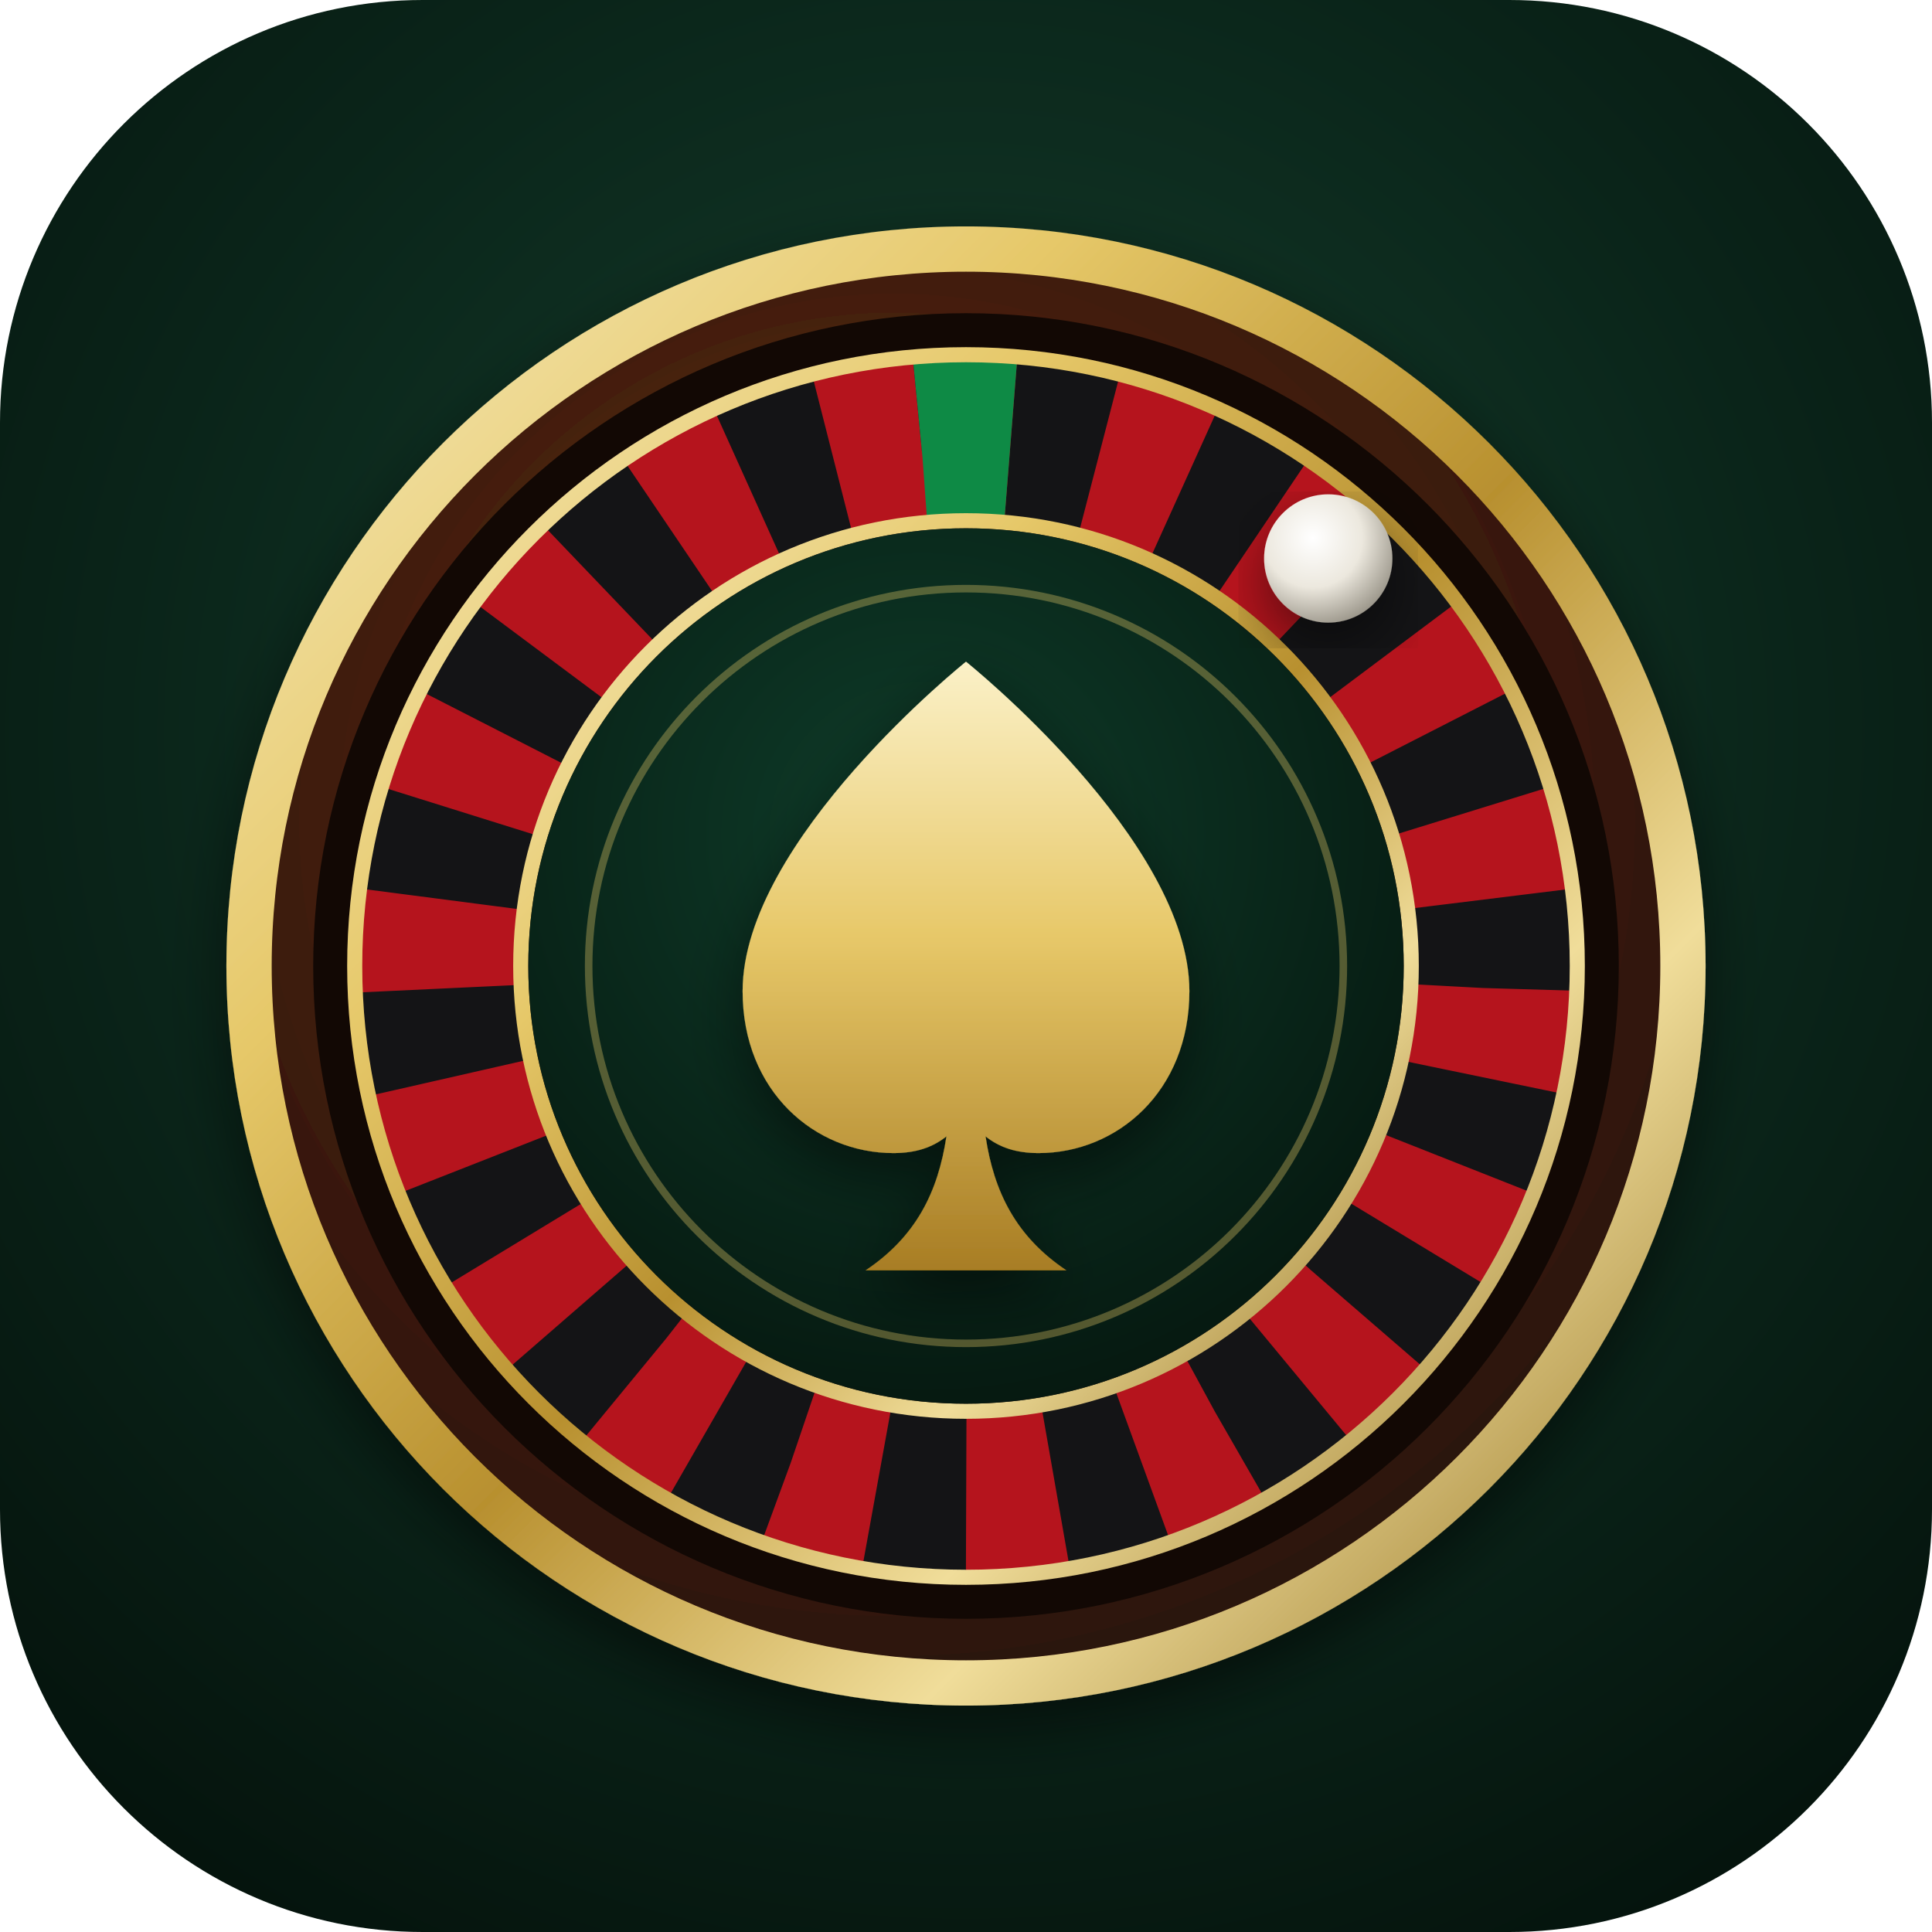
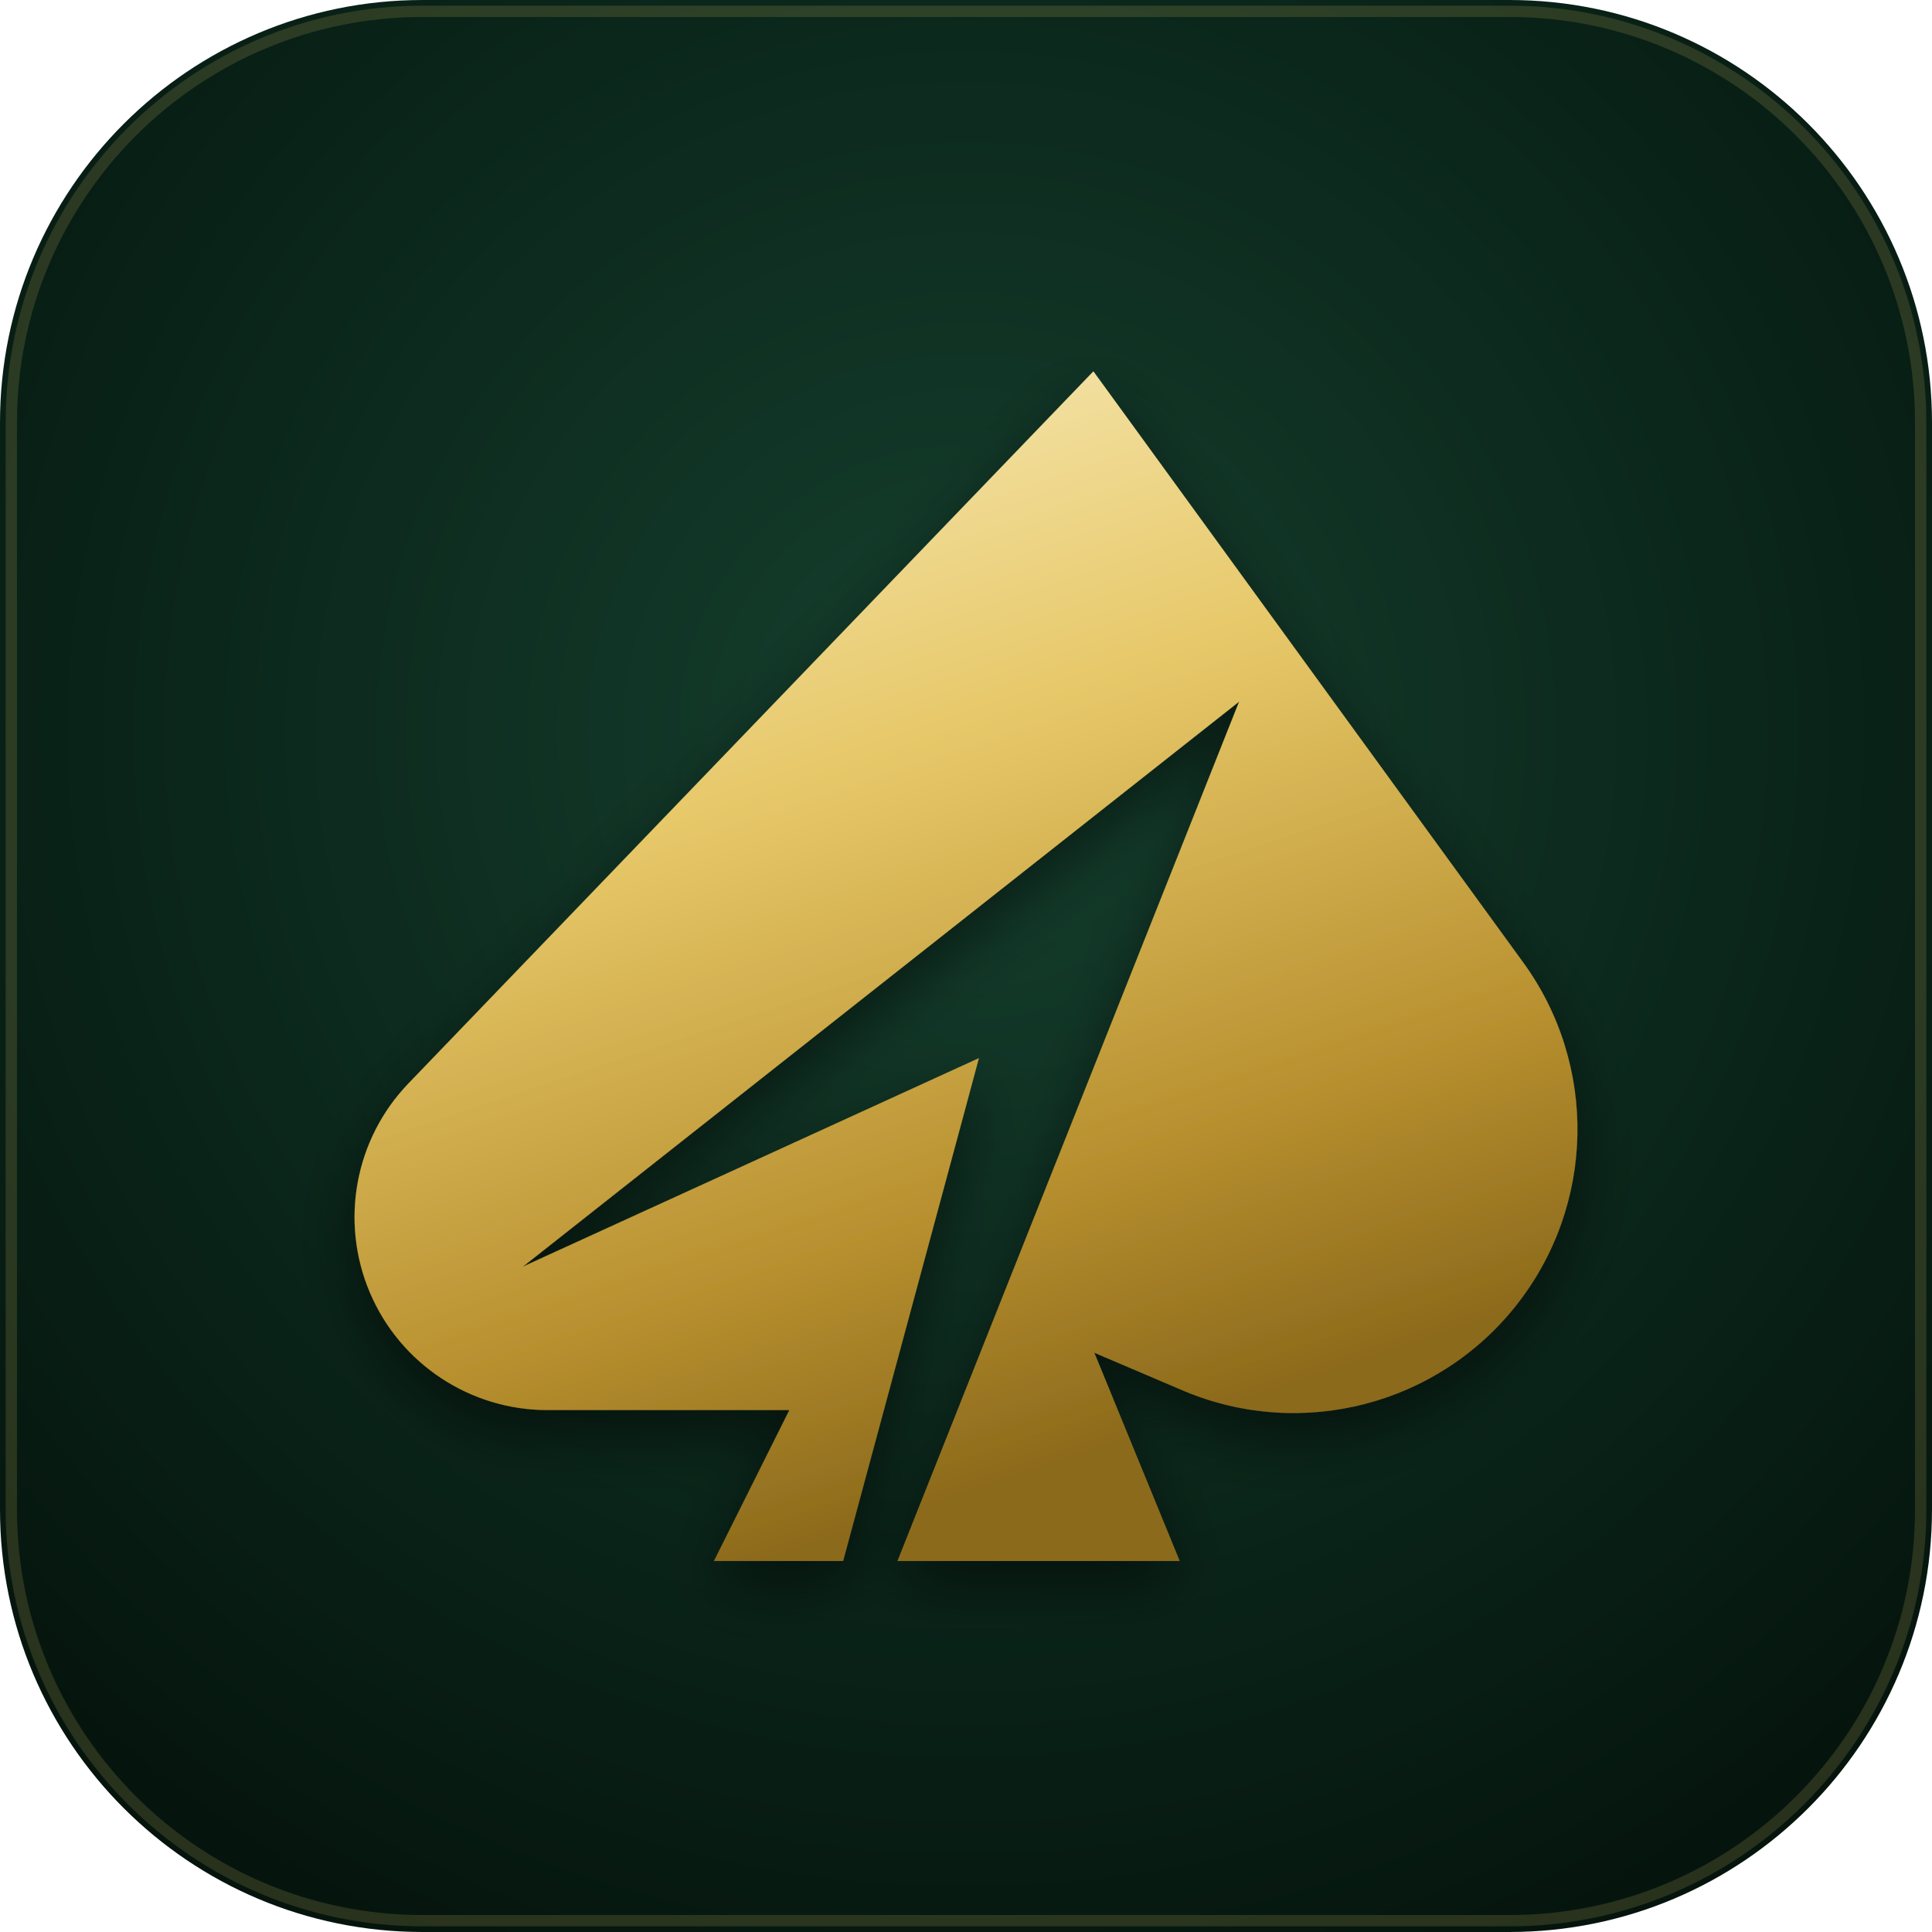
<svg xmlns="http://www.w3.org/2000/svg" viewBox="0 0 512 512" width="512" height="512">
  <defs>
    <radialGradient id="bg" cx="50%" cy="38%" r="75%">
      <stop offset="0%" stop-color="#15402e" />
      <stop offset="58%" stop-color="#0a2419" />
      <stop offset="100%" stop-color="#04110b" />
    </radialGradient>
-     <linearGradient id="ring" x1="0" y1="0" x2="1" y2="1">
-       <stop offset="0%" stop-color="#f7ecc0" />
-       <stop offset="28%" stop-color="#e6c869" />
-       <stop offset="52%" stop-color="#b8902f" />
-       <stop offset="74%" stop-color="#f0dd9a" />
+     <linearGradient id="gold" x1="0" y1="0" x2=".35" y2="1">
+       <stop offset="0%" stop-color="#fbf1c8" />
+       <stop offset="42%" stop-color="#e7c869" />
+       <stop offset="78%" stop-color="#b8902f" />
      <stop offset="100%" stop-color="#8c6a1c" />
    </linearGradient>
-     <radialGradient id="bowl" cx="45%" cy="40%" r="60%">
-       <stop offset="0%" stop-color="#6b3418" />
-       <stop offset="100%" stop-color="#2a1107" />
-     </radialGradient>
-     <radialGradient id="felt" cx="45%" cy="35%" r="70%">
-       <stop offset="0%" stop-color="#0f3d2a" />
-       <stop offset="100%" stop-color="#05170f" />
-     </radialGradient>
-     <linearGradient id="spade" x1="0" y1="0" x2="0" y2="1">
-       <stop offset="0%" stop-color="#fbf1c8" />
-       <stop offset="45%" stop-color="#e7c869" />
-       <stop offset="100%" stop-color="#a87d24" />
-     </linearGradient>
-     <radialGradient id="ball" cx="38%" cy="34%" r="70%">
-       <stop offset="0%" stop-color="#ffffff" />
-       <stop offset="55%" stop-color="#ece8de" />
-       <stop offset="100%" stop-color="#9c978b" />
-     </radialGradient>
    <filter id="soft" x="-20%" y="-20%" width="140%" height="140%">
-       <feDropShadow dx="0" dy="6" stdDeviation="8" flood-color="#000" flood-opacity=".5" />
+       <feDropShadow dx="0" dy="8" stdDeviation="10" flood-color="#000" flood-opacity=".5" />
    </filter>
  </defs>
-   <rect width="512" height="512" rx="112" fill="url(#bg)" />
-   <g filter="url(#soft)">
-     <circle cx="256" cy="256" r="190" fill="url(#bowl)" />
-     <circle cx="256" cy="256" r="190" fill="none" stroke="url(#ring)" stroke-width="12" />
-   </g>
-   <circle cx="256" cy="256" r="168" fill="none" stroke="#120804" stroke-width="10" />
-   <g transform="rotate(-94.865 256 256)">
-     <circle cx="256" cy="256" r="140" fill="none" stroke="#141416" stroke-width="44" />
-     <circle cx="256" cy="256" r="140" fill="none" stroke="#b5141d" stroke-width="44" stroke-dasharray="23.774 23.774" />
-     <circle cx="256" cy="256" r="140" fill="none" stroke="#0e8a45" stroke-width="44" stroke-dasharray="23.774 855.86" />
-   </g>
-   <circle cx="256" cy="256" r="162" fill="none" stroke="url(#ring)" stroke-width="4" />
-   <circle cx="256" cy="256" r="118" fill="none" stroke="url(#ring)" stroke-width="4" />
-   <circle cx="256" cy="256" r="116" fill="url(#felt)" />
-   <circle cx="256" cy="256" r="100" fill="none" stroke="#e6c869" stroke-opacity=".35" stroke-width="2" />
-   <g filter="url(#soft)">
-     <path fill="url(#spade)" transform="translate(256 256) scale(.74) translate(-256 -259)" d="M256 150       C256 150 336 214 336 268       C336 304 310 326 282 326       C274 326 268 324 263 320       C266 340 274 356 292 368       L220 368       C238 356 246 340 249 320       C244 324 238 326 230 326       C202 326 176 304 176 268       C176 214 256 150 256 150 Z" />
-   </g>
-   <g filter="url(#soft)">
-     <circle cx="352" cy="148" r="17" fill="url(#ball)" />
+   <rect id="tile" width="512" height="512" rx="112" fill="url(#bg)" />
+   <rect id="rim" x="3" y="3" width="506" height="506" rx="109" fill="none" stroke="#e6c869" stroke-opacity=".16" stroke-width="3" />
+   <g id="mark" transform="translate(256 256) scale(.8) translate(-202.5 -197)" filter="url(#soft)">
+     <path fill="url(#gold)" d="M244.7 0L387 195.7A94 94 0 0 1 275 337.9L245 325.1L273.3 394.1L179.8 394.1L293 109.4L55.7 296.6L206.8 227.5L161.8 394.1L119 394.1L144 344.1L63.9 344.1A63.9 63.9 0 0 1 17.8 235.9Z" />
  </g>
</svg>
